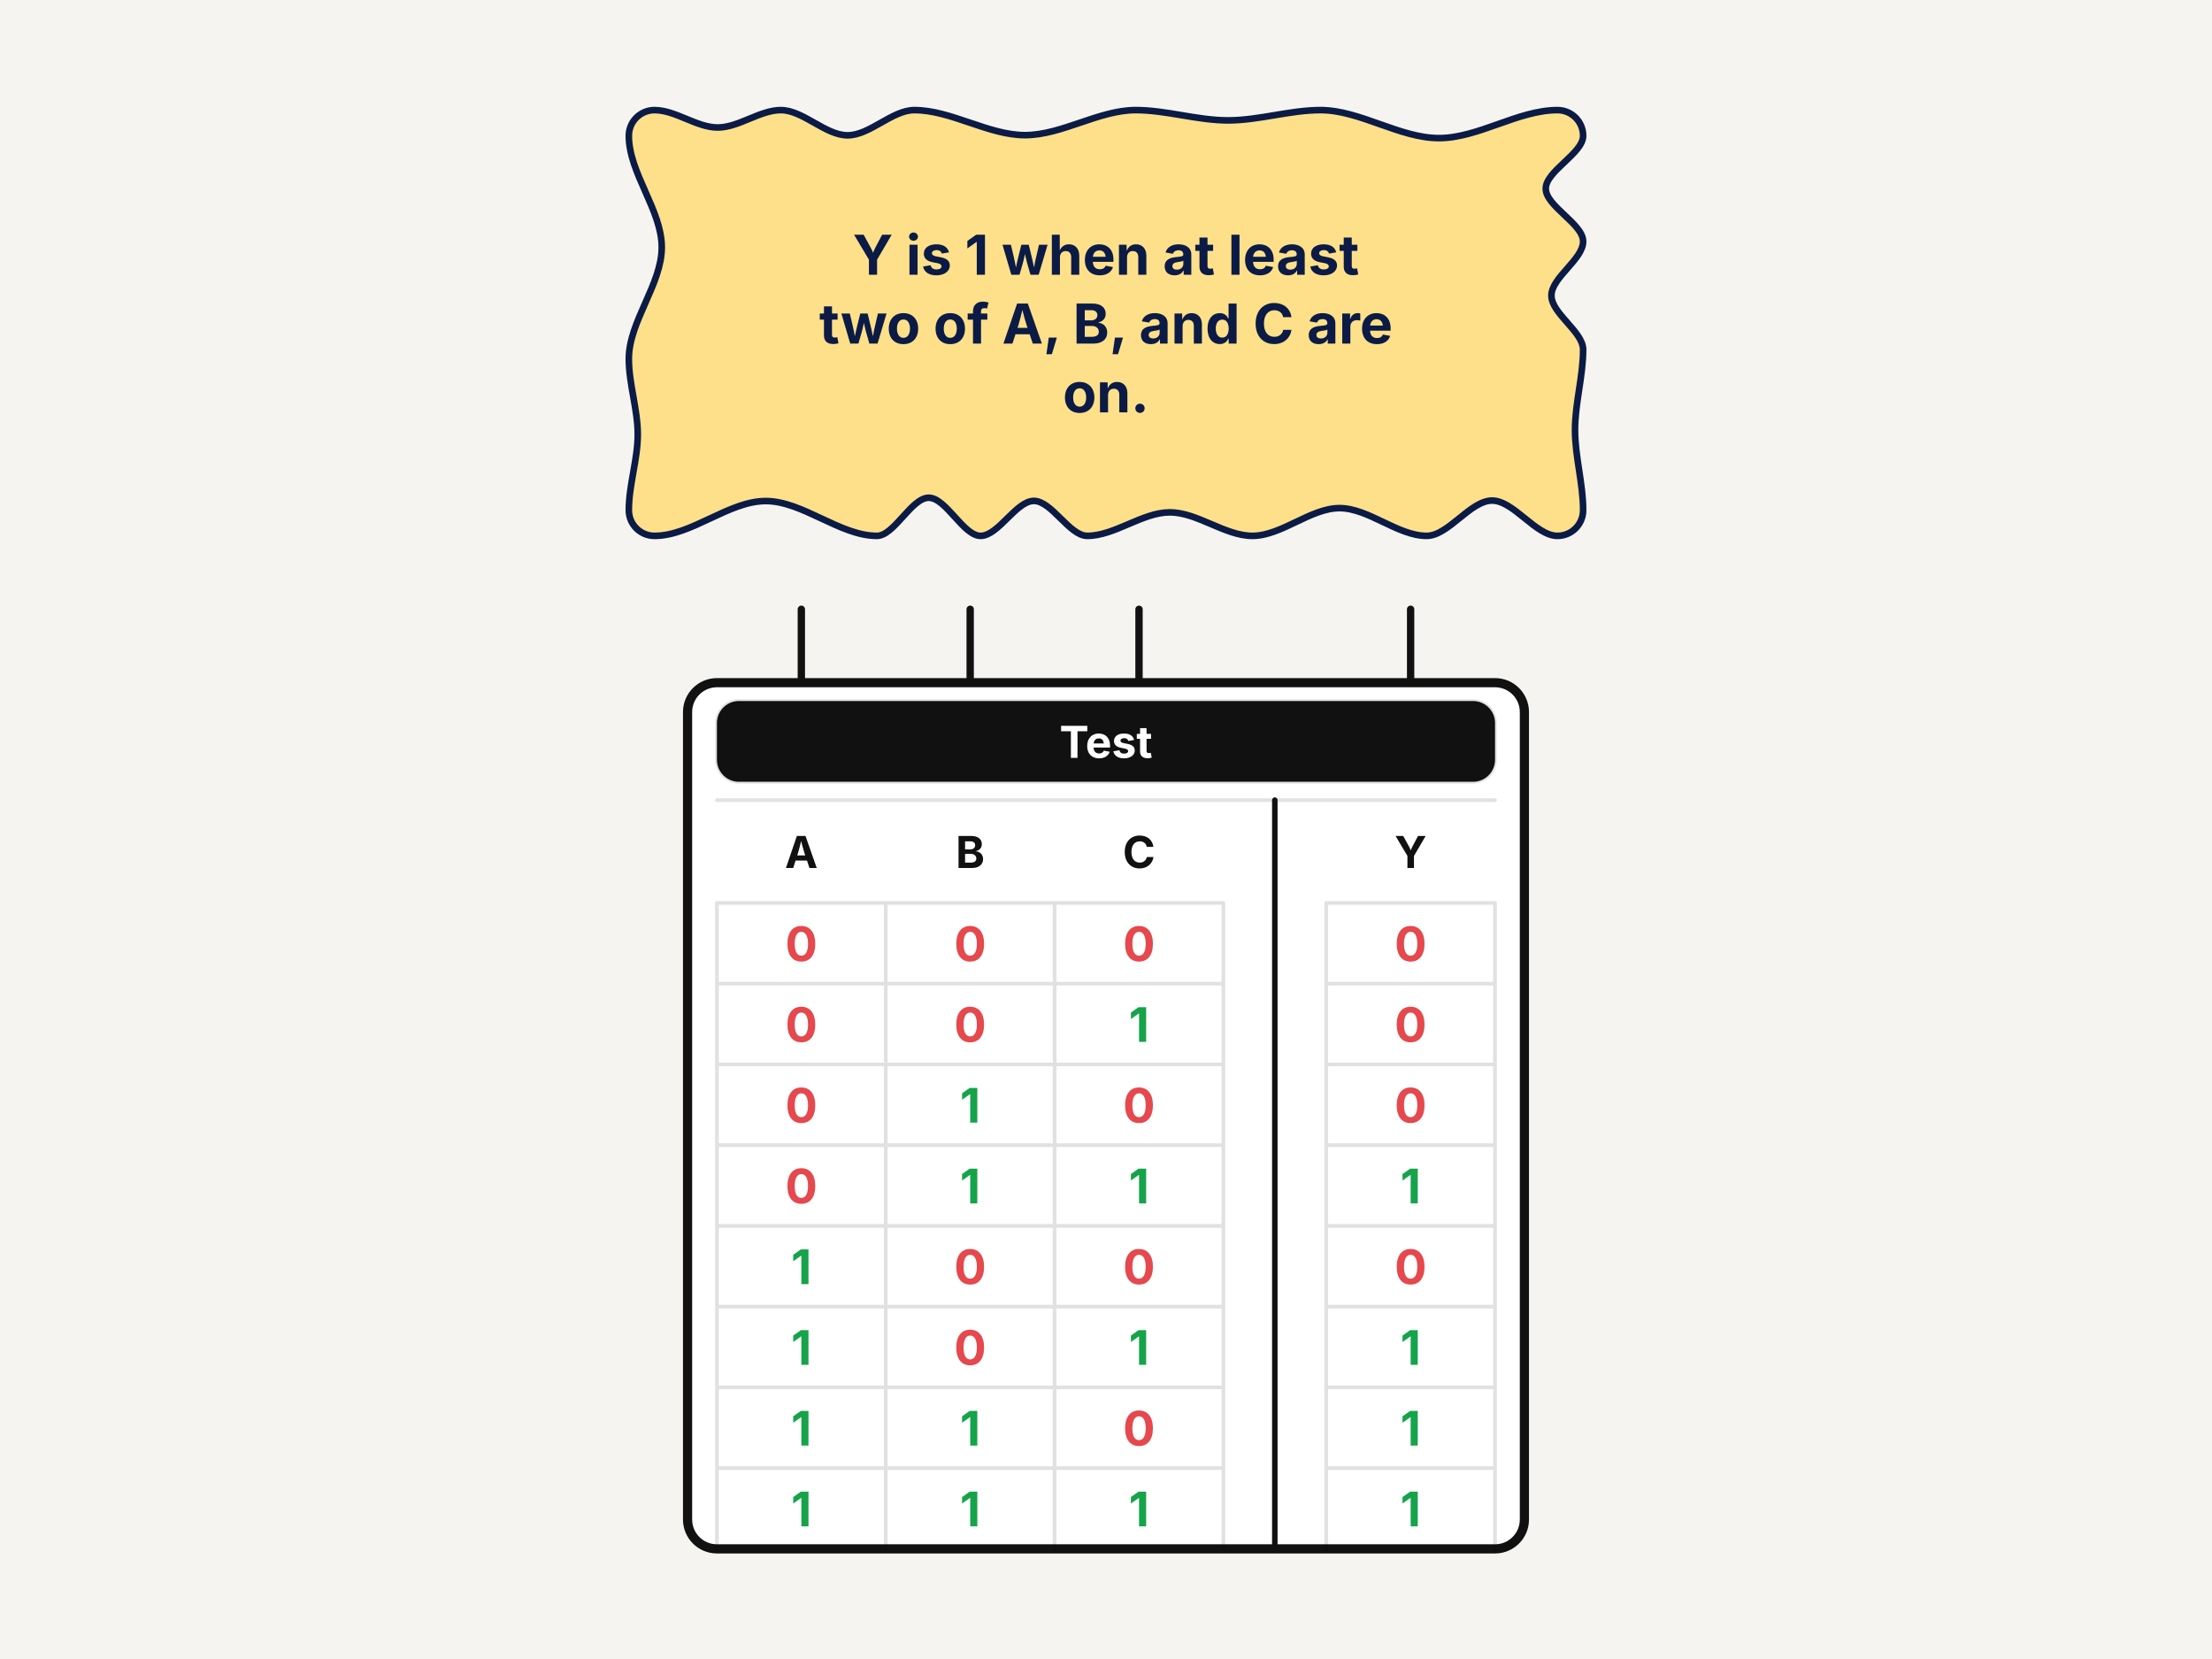
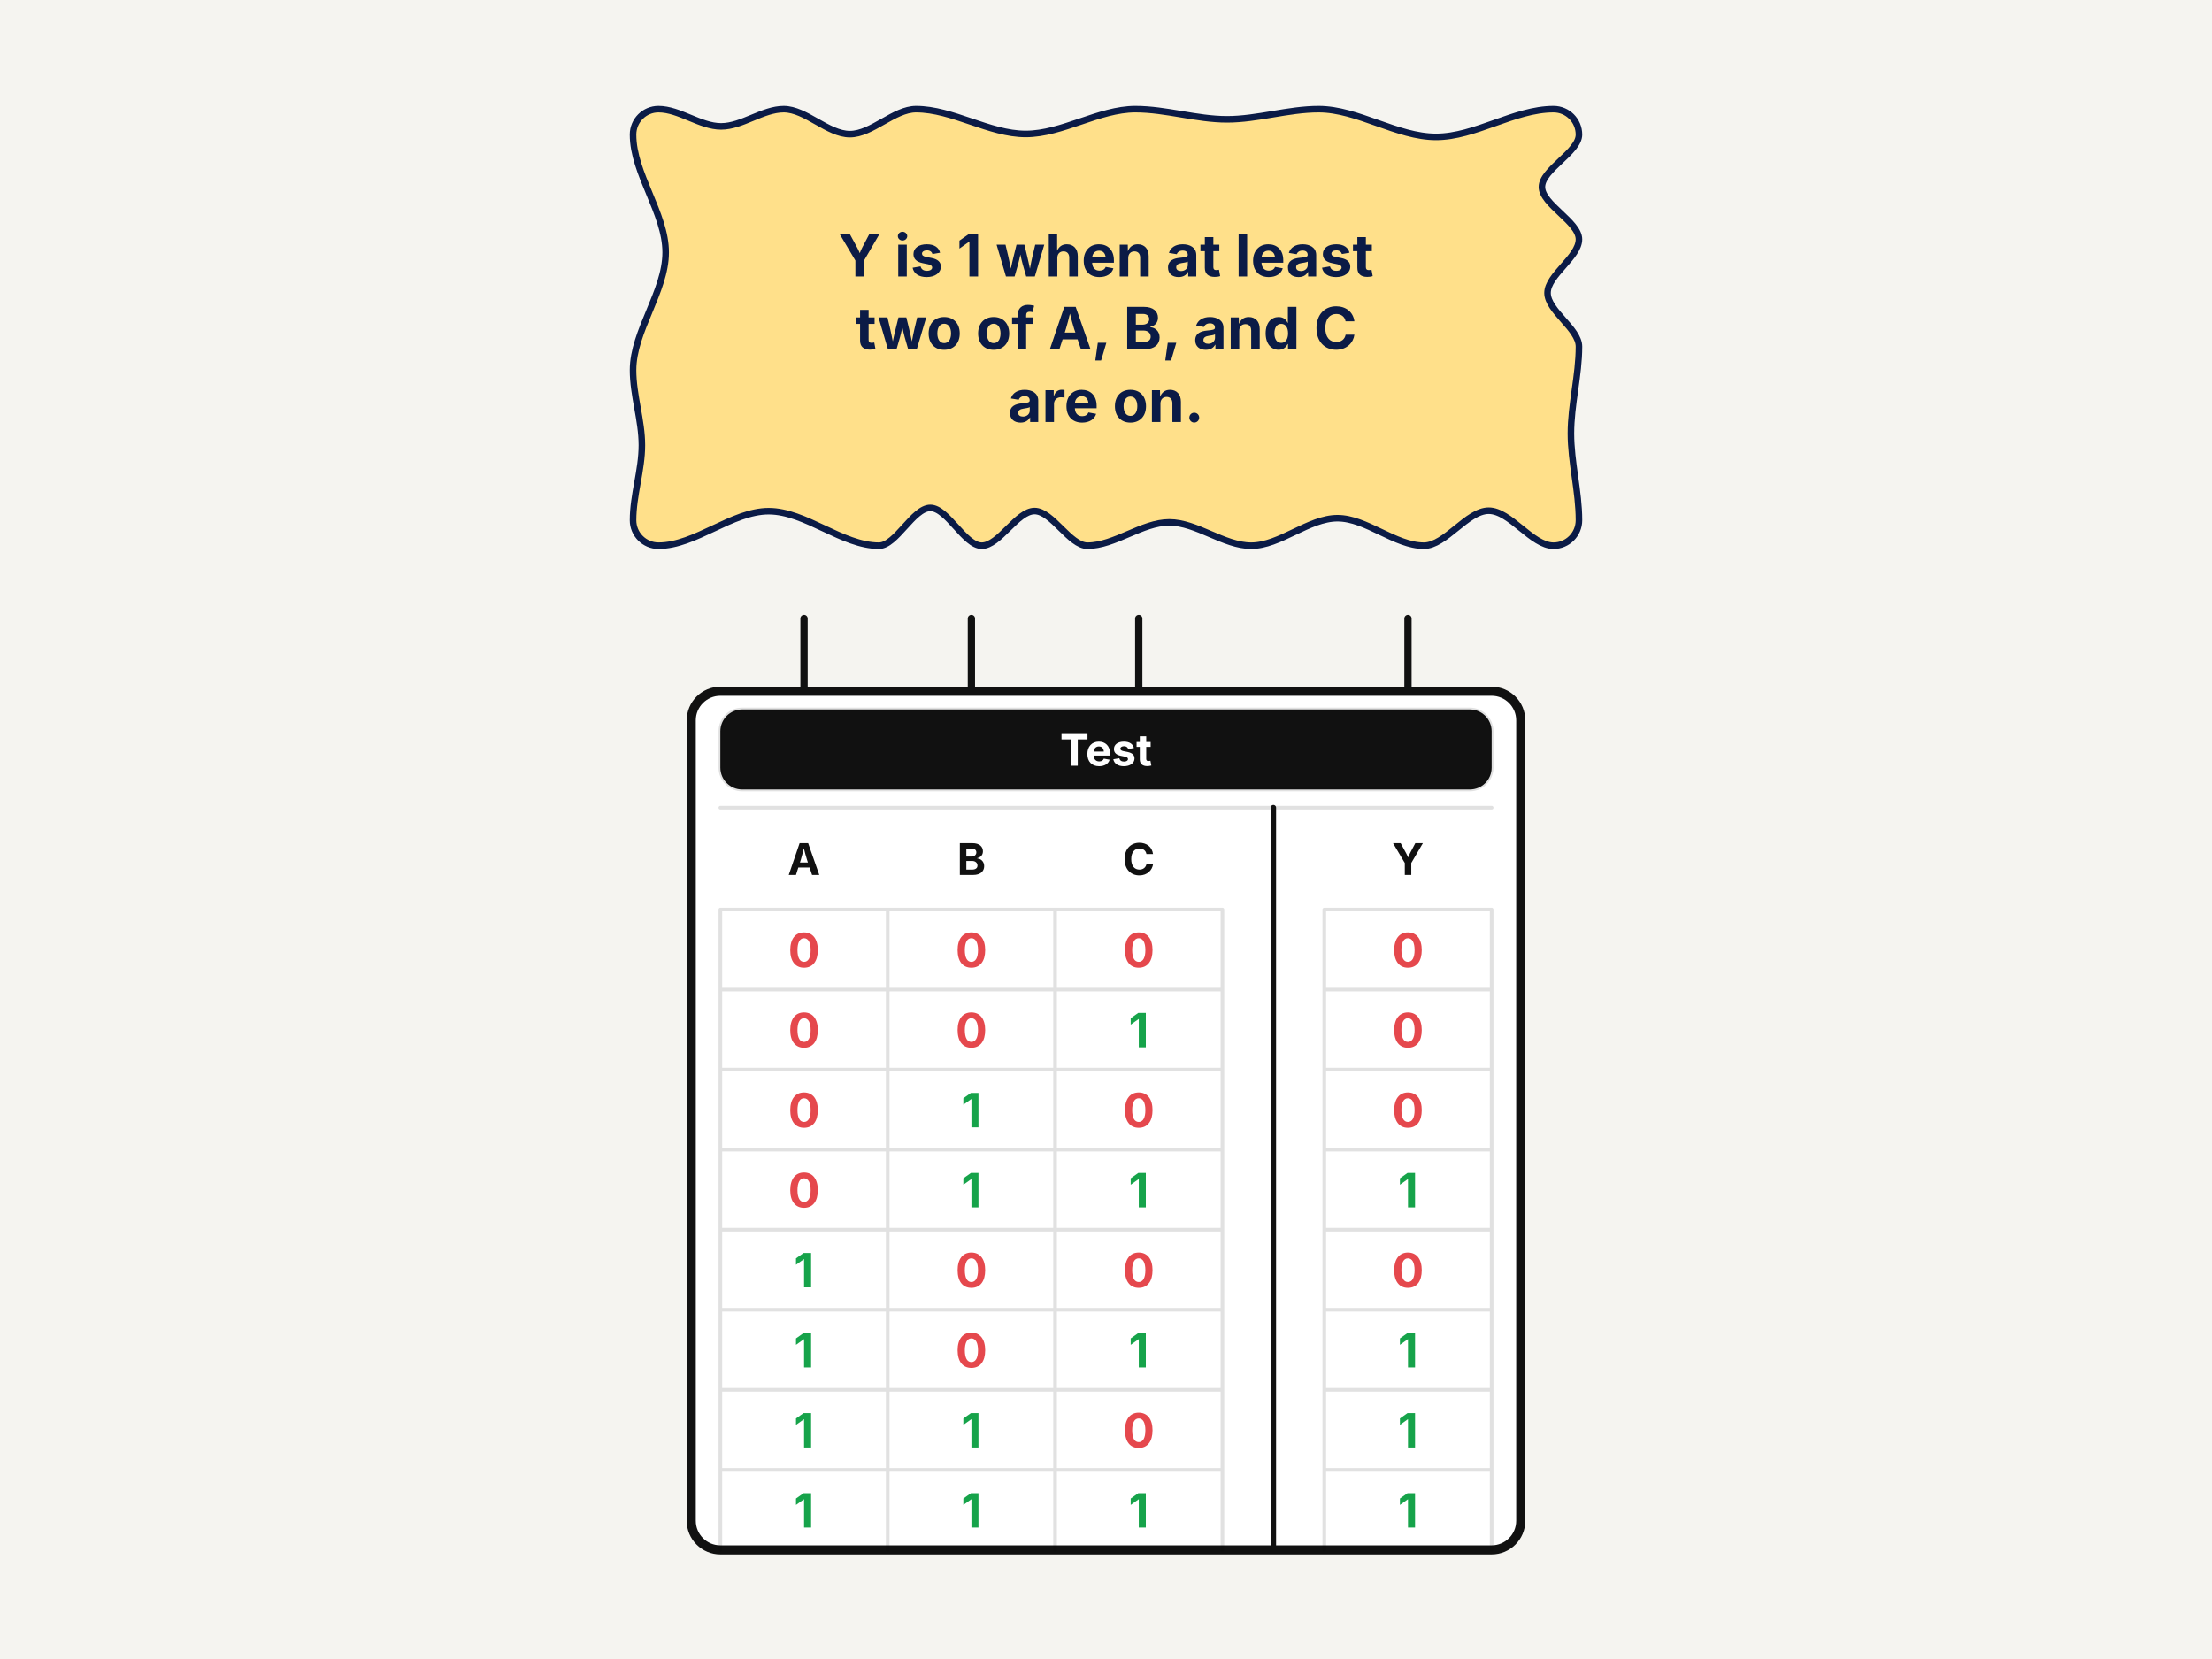
- <svg xmlns="http://www.w3.org/2000/svg" viewBox="-187.33 -186 602.67 452" width="602.67" height="452" font-family="Inter, 'Segoe UI', system-ui, -apple-system, sans-serif" stroke-linejoin="round" stroke-linecap="round">
-   <rect x="-187.33" y="-186" width="602.67" height="452" fill="#f5f4f0" />
+ <svg xmlns="http://www.w3.org/2000/svg" viewBox="-190 -190 608 456" width="608" height="456" font-family="Inter, 'Segoe UI', system-ui, -apple-system, sans-serif" stroke-linejoin="round" stroke-linecap="round">
+   <rect x="-190" y="-190" width="608" height="456" fill="#f5f4f0" />
  <g transform="matrix(1 0 0 1 0 0)">
    <path d="M8 0H220A8 8 0 0 1 228 8V228A8 8 0 0 1 220 236H8A8 8 0 0 1 0 228V8A8 8 0 0 1 8 0Z" fill="#ffffff" stroke="#111111" stroke-width="2.5" />
    <path d="M31 0V-20M77 0V-20M123 0V-20M197 0V-20" fill="none" stroke="#111111" stroke-width="2" />
    <text x="31" y="71" font-size="13" font-weight="700" fill="#e5484d" text-anchor="middle" dominant-baseline="middle">0</text>
    <text x="77" y="71" font-size="13" font-weight="700" fill="#e5484d" text-anchor="middle" dominant-baseline="middle">0</text>
    <text x="123" y="71" font-size="13" font-weight="700" fill="#e5484d" text-anchor="middle" dominant-baseline="middle">0</text>
    <text x="197" y="71" font-size="13" font-weight="700" fill="#e5484d" text-anchor="middle" dominant-baseline="middle">0</text>
    <text x="31" y="93" font-size="13" font-weight="700" fill="#e5484d" text-anchor="middle" dominant-baseline="middle">0</text>
    <text x="77" y="93" font-size="13" font-weight="700" fill="#e5484d" text-anchor="middle" dominant-baseline="middle">0</text>
    <text x="123" y="93" font-size="13" font-weight="700" fill="#16a34a" text-anchor="middle" dominant-baseline="middle">1</text>
    <text x="197" y="93" font-size="13" font-weight="700" fill="#e5484d" text-anchor="middle" dominant-baseline="middle">0</text>
    <text x="31" y="115" font-size="13" font-weight="700" fill="#e5484d" text-anchor="middle" dominant-baseline="middle">0</text>
    <text x="77" y="115" font-size="13" font-weight="700" fill="#16a34a" text-anchor="middle" dominant-baseline="middle">1</text>
    <text x="123" y="115" font-size="13" font-weight="700" fill="#e5484d" text-anchor="middle" dominant-baseline="middle">0</text>
    <text x="197" y="115" font-size="13" font-weight="700" fill="#e5484d" text-anchor="middle" dominant-baseline="middle">0</text>
    <text x="31" y="137" font-size="13" font-weight="700" fill="#e5484d" text-anchor="middle" dominant-baseline="middle">0</text>
    <text x="77" y="137" font-size="13" font-weight="700" fill="#16a34a" text-anchor="middle" dominant-baseline="middle">1</text>
    <text x="123" y="137" font-size="13" font-weight="700" fill="#16a34a" text-anchor="middle" dominant-baseline="middle">1</text>
    <text x="197" y="137" font-size="13" font-weight="700" fill="#16a34a" text-anchor="middle" dominant-baseline="middle">1</text>
    <text x="31" y="159" font-size="13" font-weight="700" fill="#16a34a" text-anchor="middle" dominant-baseline="middle">1</text>
    <text x="77" y="159" font-size="13" font-weight="700" fill="#e5484d" text-anchor="middle" dominant-baseline="middle">0</text>
    <text x="123" y="159" font-size="13" font-weight="700" fill="#e5484d" text-anchor="middle" dominant-baseline="middle">0</text>
    <text x="197" y="159" font-size="13" font-weight="700" fill="#e5484d" text-anchor="middle" dominant-baseline="middle">0</text>
    <text x="31" y="181" font-size="13" font-weight="700" fill="#16a34a" text-anchor="middle" dominant-baseline="middle">1</text>
    <text x="77" y="181" font-size="13" font-weight="700" fill="#e5484d" text-anchor="middle" dominant-baseline="middle">0</text>
    <text x="123" y="181" font-size="13" font-weight="700" fill="#16a34a" text-anchor="middle" dominant-baseline="middle">1</text>
    <text x="197" y="181" font-size="13" font-weight="700" fill="#16a34a" text-anchor="middle" dominant-baseline="middle">1</text>
    <text x="31" y="203" font-size="13" font-weight="700" fill="#16a34a" text-anchor="middle" dominant-baseline="middle">1</text>
    <text x="77" y="203" font-size="13" font-weight="700" fill="#16a34a" text-anchor="middle" dominant-baseline="middle">1</text>
    <text x="123" y="203" font-size="13" font-weight="700" fill="#e5484d" text-anchor="middle" dominant-baseline="middle">0</text>
    <text x="197" y="203" font-size="13" font-weight="700" fill="#16a34a" text-anchor="middle" dominant-baseline="middle">1</text>
    <text x="31" y="225" font-size="13" font-weight="700" fill="#16a34a" text-anchor="middle" dominant-baseline="middle">1</text>
    <text x="77" y="225" font-size="13" font-weight="700" fill="#16a34a" text-anchor="middle" dominant-baseline="middle">1</text>
    <text x="123" y="225" font-size="13" font-weight="700" fill="#16a34a" text-anchor="middle" dominant-baseline="middle">1</text>
    <text x="197" y="225" font-size="13" font-weight="700" fill="#16a34a" text-anchor="middle" dominant-baseline="middle">1</text>
    <path d="M8 32H220M8 60H146M8 82H146M8 104H146M8 126H146M8 148H146M8 170H146M8 192H146M8 214H146M8 60V236M146 60V236M174 60H220M174 82H220M174 104H220M174 126H220M174 148H220M174 170H220M174 192H220M174 214H220M174 60V236M220 60V236M54 60V236M100 60V236M160 32V236" fill="none" stroke="rgba(0,0,0,0.12)" stroke-width="1" />
    <path d="M160 32V236" fill="none" stroke="#111111" stroke-width="1.5" />
    <text x="31" y="46" font-size="12" font-weight="700" fill="#111111" text-anchor="middle" dominant-baseline="middle">A</text>
    <text x="77" y="46" font-size="12" font-weight="700" fill="#111111" text-anchor="middle" dominant-baseline="middle">B</text>
    <text x="123" y="46" font-size="12" font-weight="700" fill="#111111" text-anchor="middle" dominant-baseline="middle">C</text>
    <text x="197" y="46" font-size="12" font-weight="700" fill="#111111" text-anchor="middle" dominant-baseline="middle">Y</text>
    <path d="M14 5H214A6 6 0 0 1 220 11V21A6 6 0 0 1 214 27H14A6 6 0 0 1 8 21V11A6 6 0 0 1 14 5Z" fill="#111111" stroke="rgba(0,0,0,0.12)" stroke-width="1" />
    <text x="114" y="16" font-size="12" font-weight="700" fill="#ffffff" text-anchor="middle" dominant-baseline="middle">Test</text>
  </g>
-   <g transform="matrix(1 0 0 1 -16 -156)">
-     <path d="M7 0C12.74 0 18.47 4.74 24.21 4.74C29.94 4.74 35.68 0 41.41 0C47.48 0 53.54 6.87 59.6 6.87C65.66 6.87 71.72 0 77.79 0C87.83 0 97.88 6.82 107.93 6.82C117.98 6.82 128.03 0 138.08 0C146.48 0 154.87 2.8 163.26 2.8C171.66 2.8 180.05 0 188.45 0C199.2 0 209.96 7.63 220.72 7.63C231.48 7.63 242.24 0 253 0C256.87 0 260 3.13 260 7C260 11.8 249.82 16.59 249.82 21.39C249.82 26.19 260 30.98 260 35.78C260 40.69 251.36 45.61 251.36 50.52C251.36 55.44 260 60.35 260 65.26C260 72.55 257.79 79.84 257.79 87.13C257.79 94.42 260 101.71 260 109C260 112.87 256.87 116 253 116C247.06 116 241.12 106.38 235.19 106.38C229.25 106.38 223.31 116 217.37 116C209.46 116 201.55 108.44 193.63 108.44C185.72 108.44 177.81 116 169.9 116C162.4 116 154.9 109.59 147.4 109.59C139.89 109.59 132.39 116 124.89 116C120.05 116 115.21 106.47 110.36 106.47C105.52 106.47 100.68 116 95.84 116C91.13 116 86.42 105.61 81.71 105.61C77 105.61 72.3 116 67.59 116C57.49 116 47.39 106.51 37.29 106.51C27.2 106.51 17.1 116 7 116C3.13 116 0 112.87 0 109C0 102.12 2.43 95.25 2.43 88.37C2.43 81.5 0 74.62 0 67.75C0 57.62 8.97 47.5 8.97 37.37C8.97 27.25 0 17.12 0 7C0 3.13 3.13 0 7 0Z" fill="#ffe08a" stroke="#0b1b46" stroke-width="1.8" />
-     <text x="130" y="39.25" font-size="15" font-weight="700" fill="#0b1b46" text-anchor="middle" dominant-baseline="middle">Y is 1 when at least</text>
-     <text x="130" y="58" font-size="15" font-weight="700" fill="#0b1b46" text-anchor="middle" dominant-baseline="middle">two of A, B, and C are</text>
-     <text x="130" y="76.75" font-size="15" font-weight="700" fill="#0b1b46" text-anchor="middle" dominant-baseline="middle">on.</text>
+   <g transform="matrix(1 0 0 1 -16 -160)">
+     <path d="M7 0C12.74 0 18.47 4.74 24.21 4.74C29.94 4.74 35.68 0 41.41 0C47.48 0 53.54 6.87 59.6 6.87C65.66 6.87 71.72 0 77.79 0C87.83 0 97.88 6.82 107.93 6.82C117.98 6.82 128.03 0 138.08 0C146.48 0 154.87 2.8 163.26 2.8C171.66 2.8 180.05 0 188.45 0C199.2 0 209.96 7.63 220.72 7.63C231.48 7.63 242.24 0 253 0C256.87 0 260 3.13 260 7C260 11.8 249.82 16.59 249.82 21.39C249.82 26.19 260 30.98 260 35.78C260 40.69 251.36 45.61 251.36 50.52C251.36 55.44 260 60.35 260 65.26C260 73.22 257.79 81.18 257.79 89.13C257.79 97.09 260 105.04 260 113C260 116.87 256.87 120 253 120C247.06 120 241.12 110.38 235.19 110.38C229.25 110.38 223.31 120 217.37 120C209.46 120 201.55 112.44 193.63 112.44C185.72 112.44 177.81 120 169.9 120C162.4 120 154.9 113.59 147.4 113.59C139.89 113.59 132.39 120 124.89 120C120.05 120 115.21 110.47 110.36 110.47C105.52 110.47 100.68 120 95.84 120C91.13 120 86.42 109.61 81.71 109.61C77 109.61 72.3 120 67.59 120C57.49 120 47.39 110.51 37.29 110.51C27.2 110.51 17.1 120 7 120C3.13 120 0 116.87 0 113C0 106.12 2.43 99.25 2.43 92.37C2.43 85.5 0 78.62 0 71.75C0 60.96 8.97 50.17 8.97 39.37C8.97 28.58 0 17.79 0 7C0 3.13 3.13 0 7 0Z" fill="#ffe08a" stroke="#0b1b46" stroke-width="1.8" />
+     <text x="130" y="40" font-size="16" font-weight="700" fill="#0b1b46" text-anchor="middle" dominant-baseline="middle">Y is 1 when at least</text>
+     <text x="130" y="60" font-size="16" font-weight="700" fill="#0b1b46" text-anchor="middle" dominant-baseline="middle">two of A, B, and C</text>
+     <text x="130" y="80" font-size="16" font-weight="700" fill="#0b1b46" text-anchor="middle" dominant-baseline="middle">are on.</text>
  </g>
</svg>
